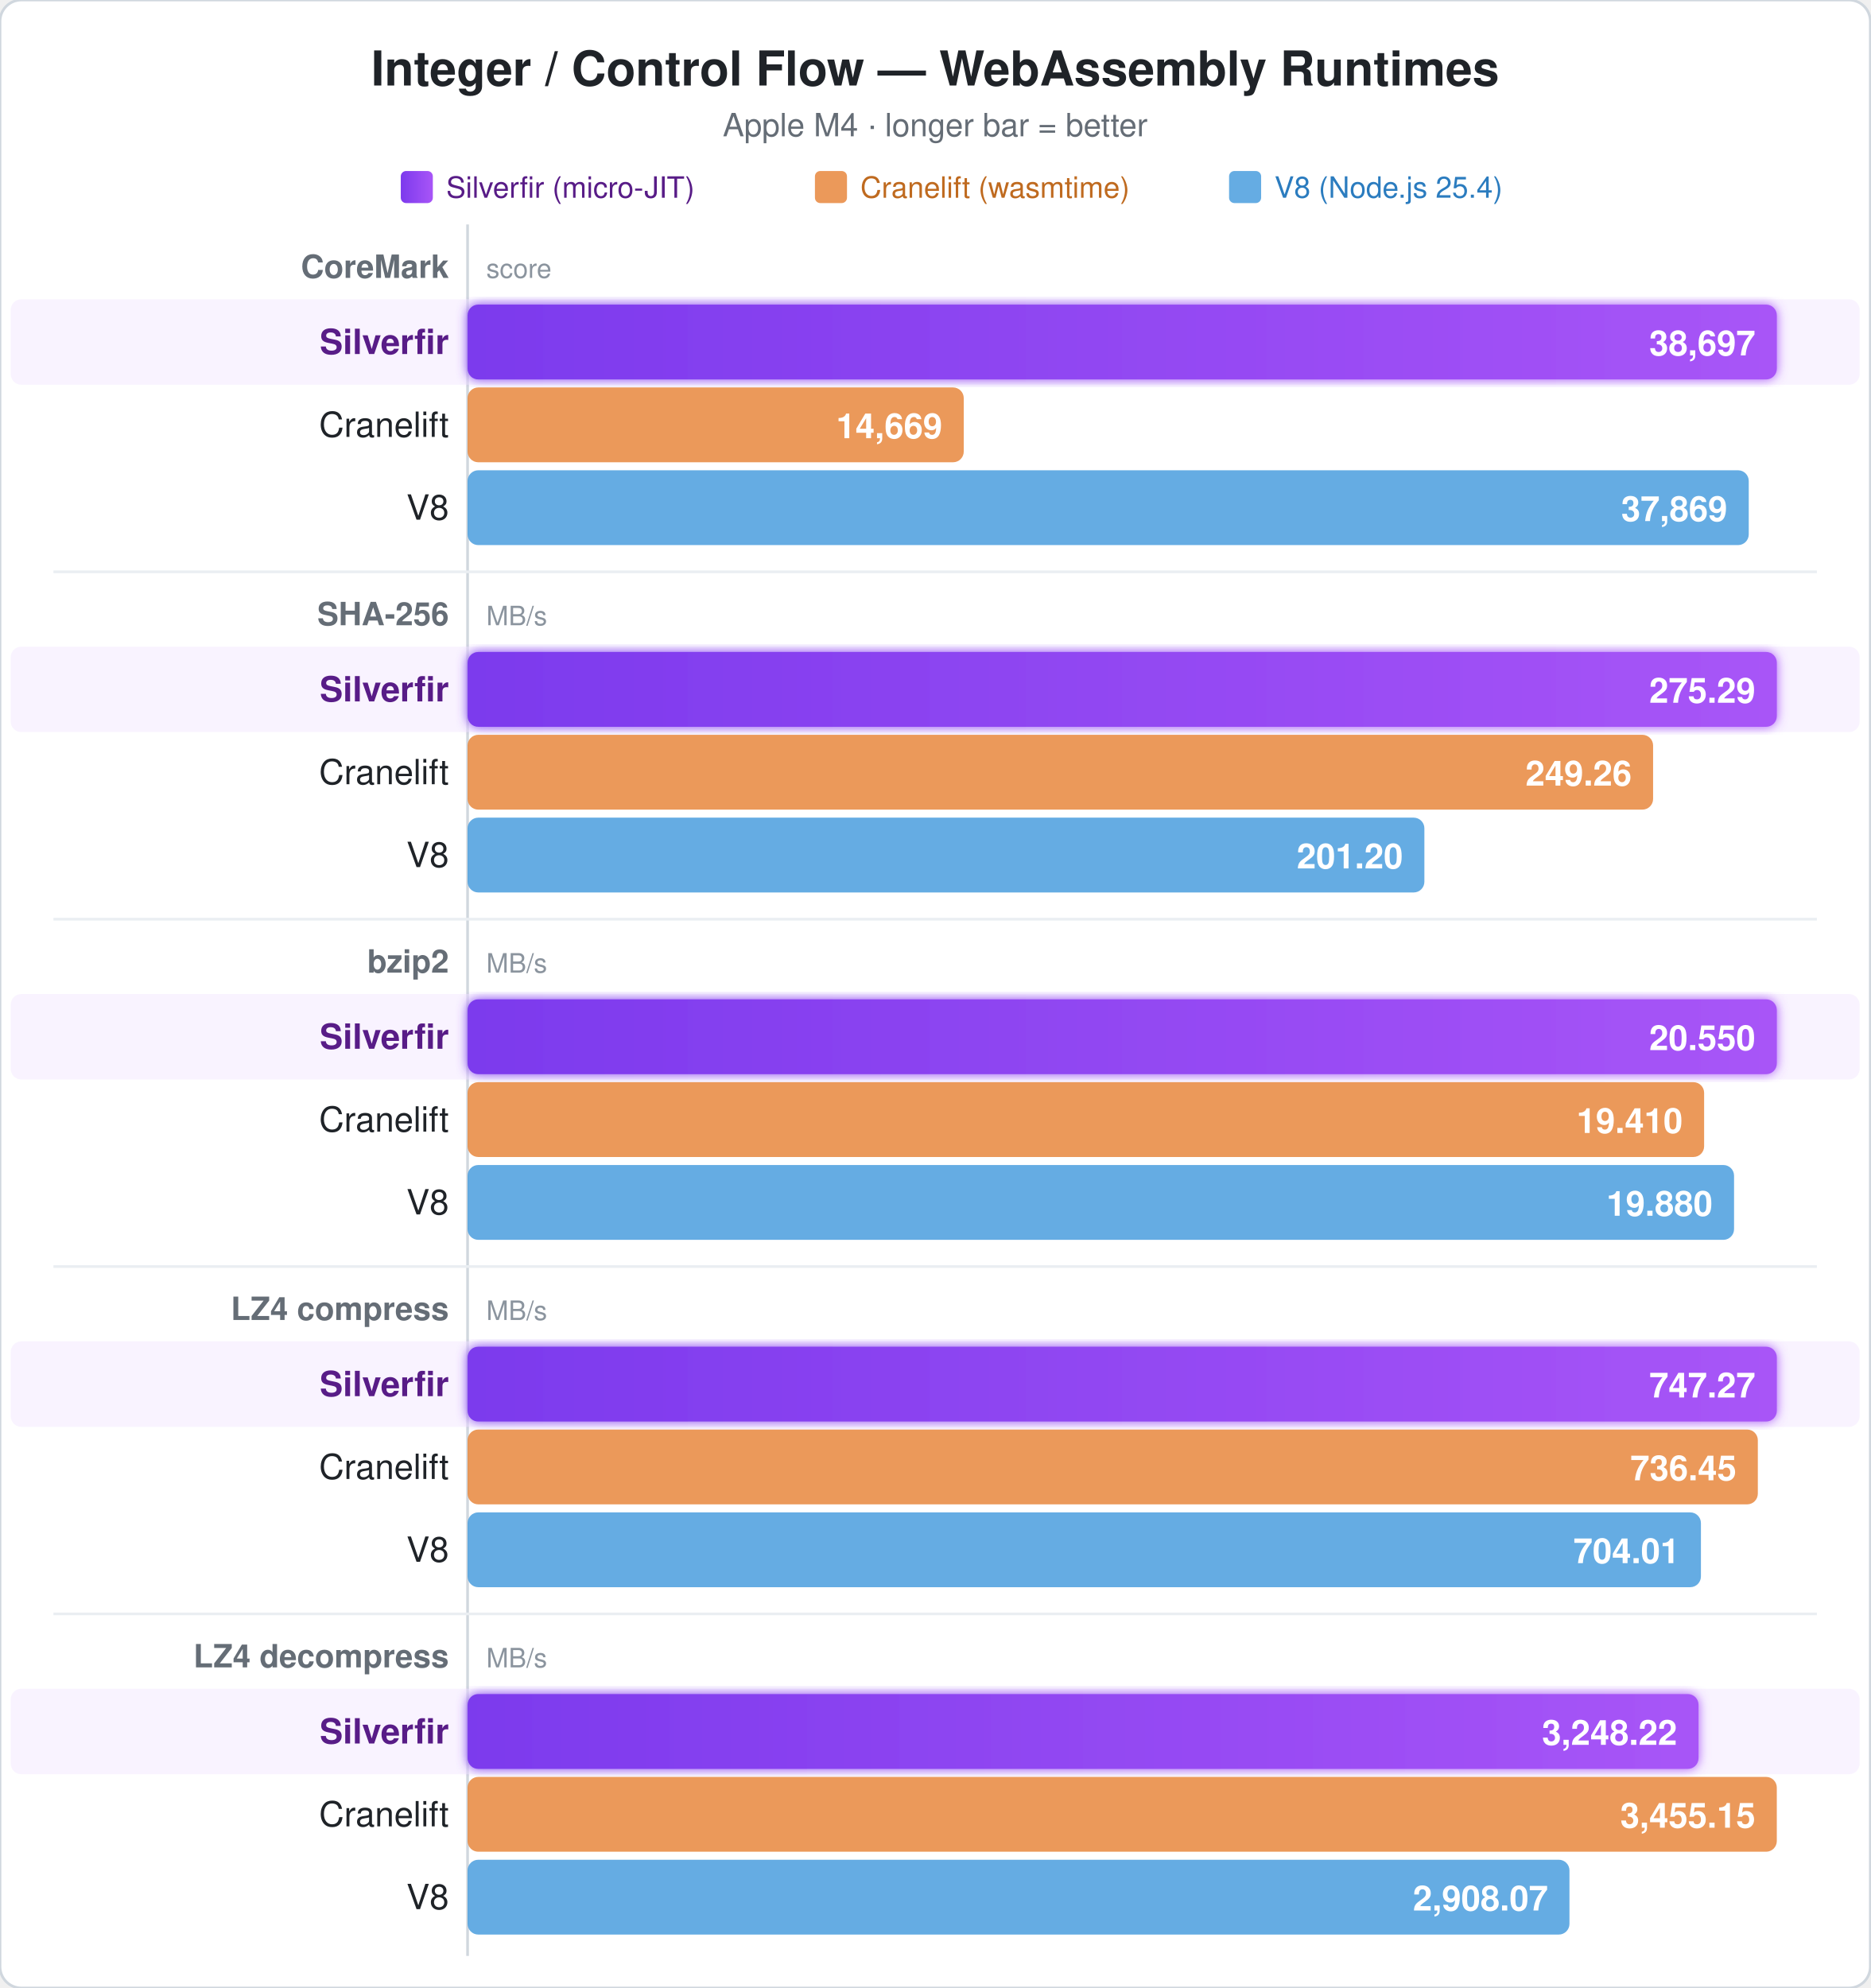
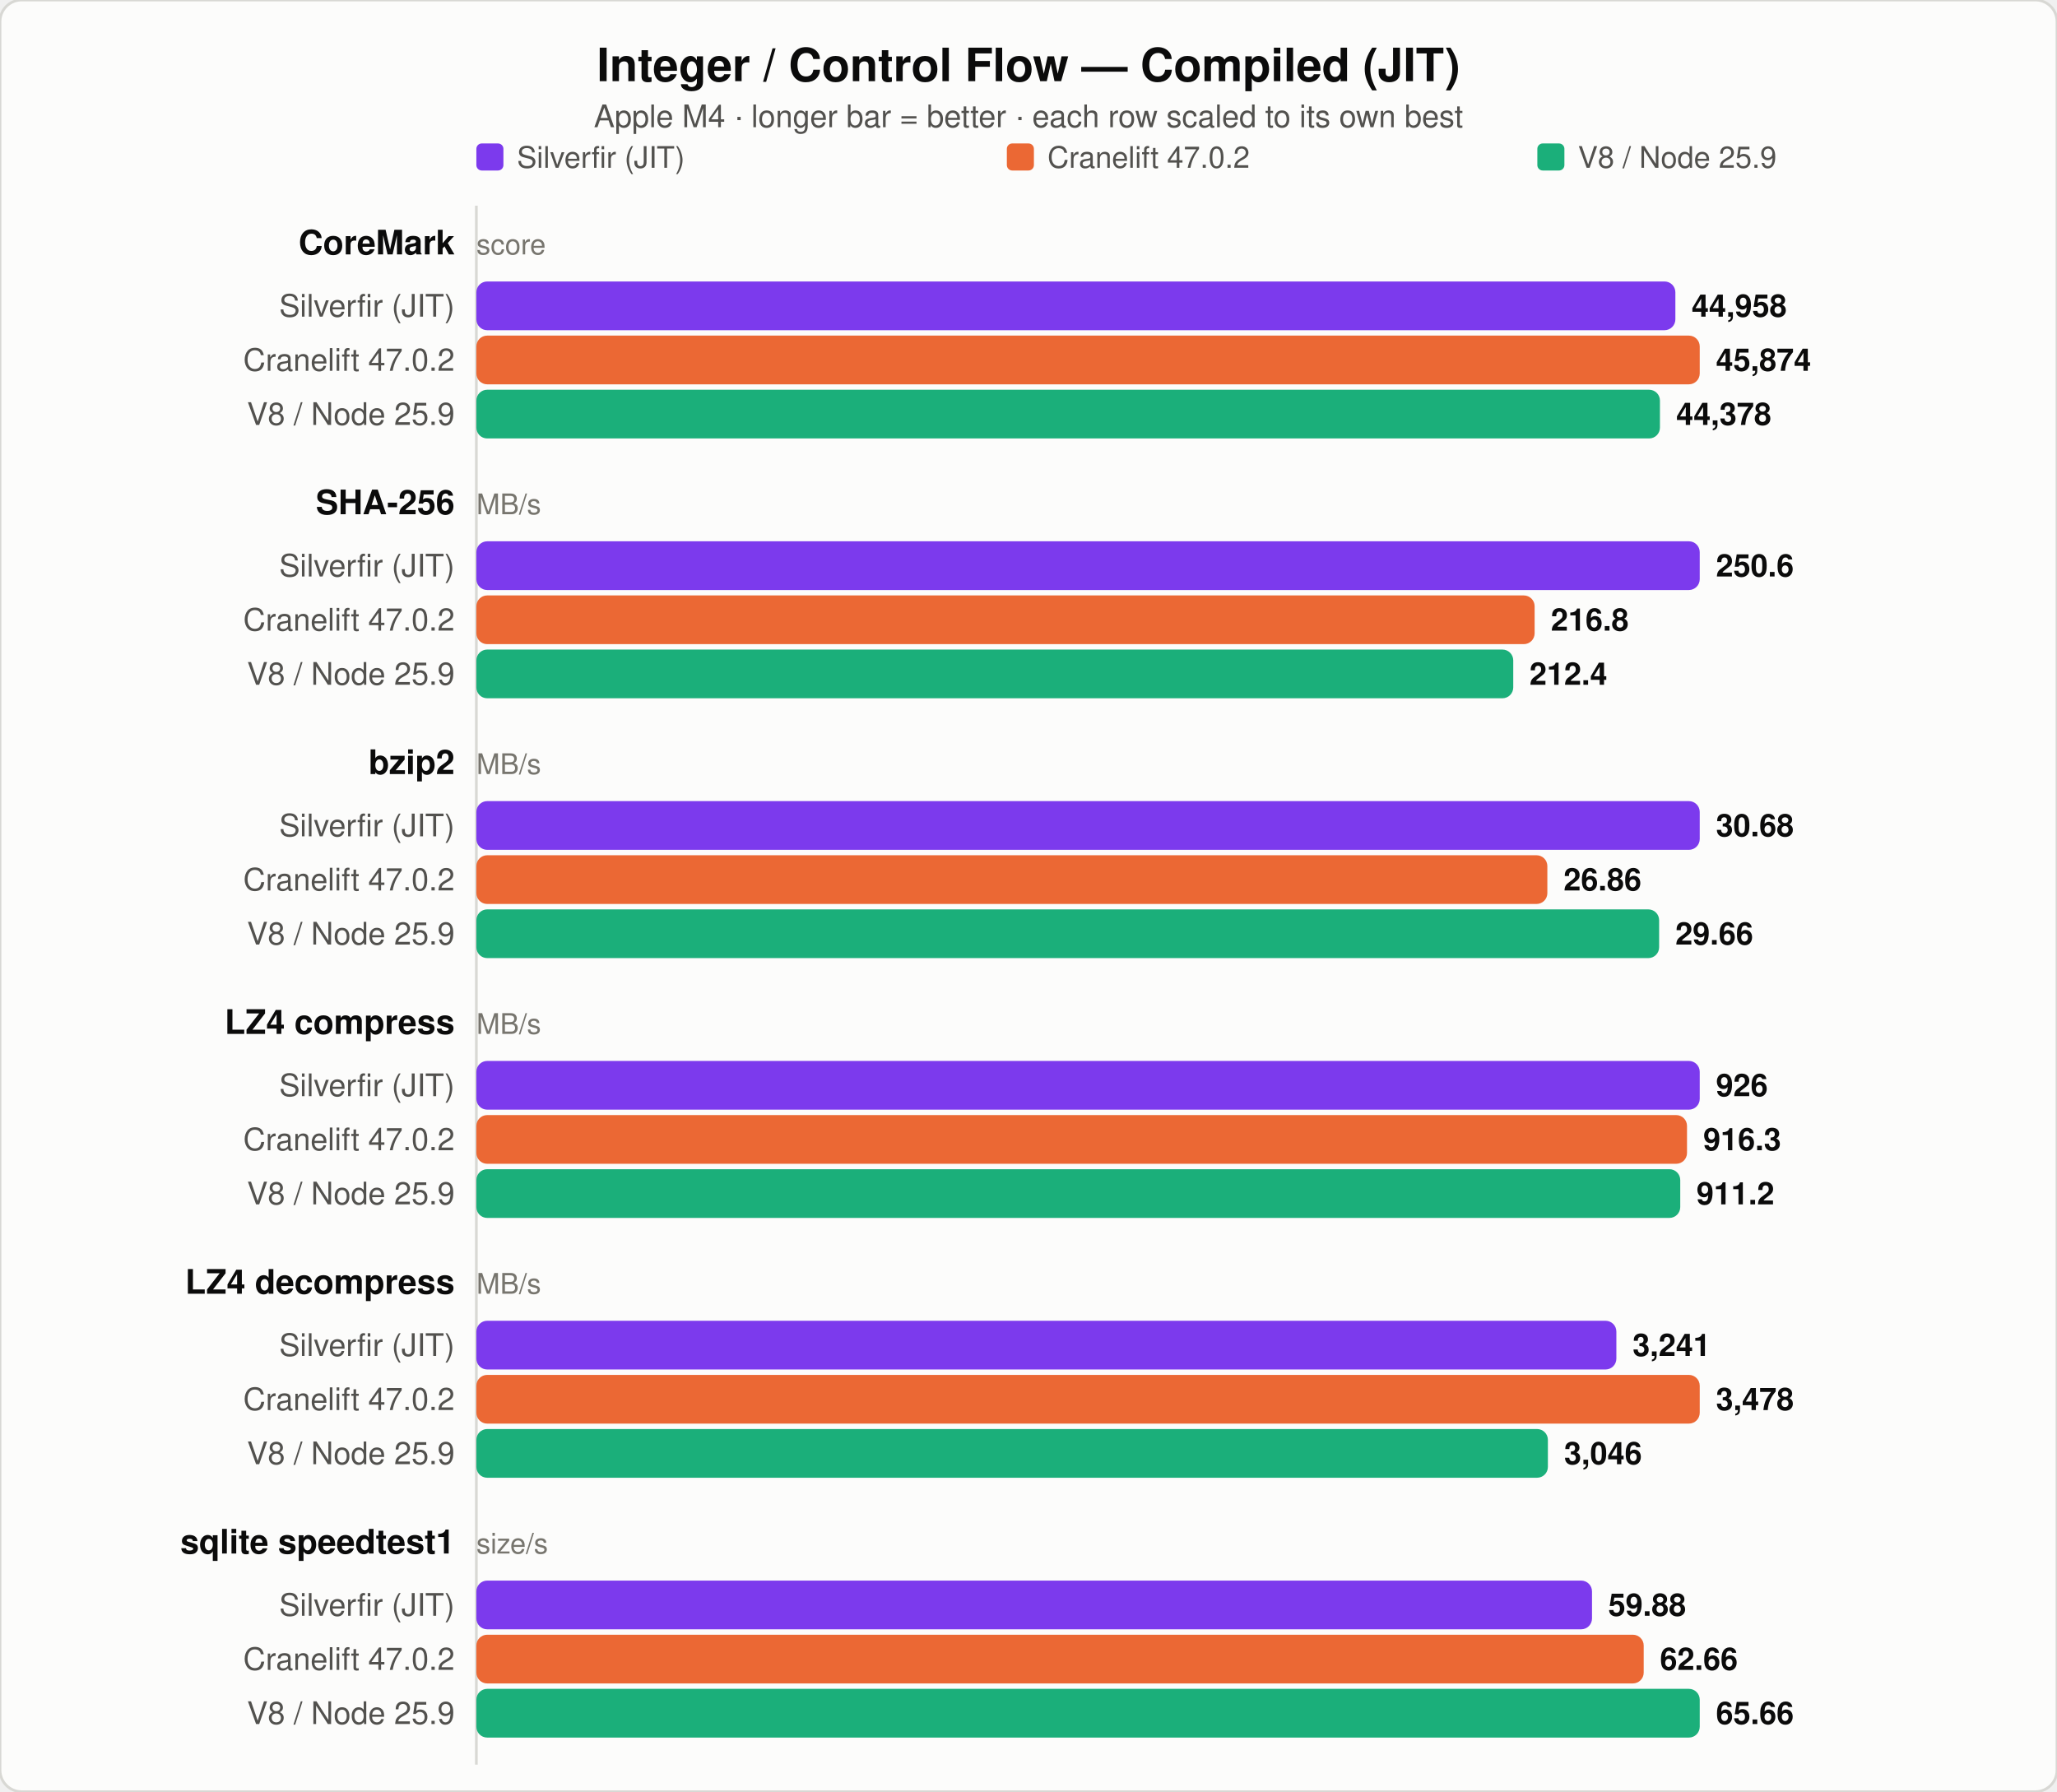
- <svg xmlns="http://www.w3.org/2000/svg" role="img" viewBox="0 0 700 744" width="700" height="744">
-   <defs>
-     <linearGradient id="hlGrad" x1="0" y1="0" x2="1" y2="0">
-       <stop offset="0%" stop-color="#7c3aed" />
-       <stop offset="100%" stop-color="#a855f7" />
-     </linearGradient>
-     <filter id="glow">
-       <feGaussianBlur stdDeviation="2" result="blur" />
-       <feMerge>
-         <feMergeNode in="blur" />
-         <feMergeNode in="SourceGraphic" />
-       </feMerge>
-     </filter>
-   </defs>
-   <rect width="700" height="744" rx="8" ry="8" fill="#ffffff" stroke="#d0d7de" stroke-width="1" />
-   <text x="350.0" y="32" text-anchor="middle" fill="#1f2328" font-family="Segoe UI,Helvetica,Arial,sans-serif" font-size="18" font-weight="600">Integer / Control Flow — WebAssembly Runtimes</text>
-   <text x="350.0" y="51" text-anchor="middle" fill="#656d76" font-family="Segoe UI,Helvetica,Arial,sans-serif" font-size="12">Apple M4  ·  longer bar = better</text>
-   <rect x="150.0" y="64" width="12" height="12" rx="2" fill="url(#hlGrad)" />
-   <text x="167.0" y="74" fill="#581c87" font-family="Segoe UI,Helvetica,Arial,sans-serif" font-size="11">Silverfir (micro-JIT)</text>
-   <rect x="305.0" y="64" width="12" height="12" rx="2" fill="#e8873d" opacity="0.85" />
-   <text x="322.0" y="74" fill="#bf6a1f" font-family="Segoe UI,Helvetica,Arial,sans-serif" font-size="11">Cranelift (wasmtime)</text>
-   <rect x="460.0" y="64" width="12" height="12" rx="2" fill="#4a9ede" opacity="0.85" />
-   <text x="477.0" y="74" fill="#2b7cbf" font-family="Segoe UI,Helvetica,Arial,sans-serif" font-size="11">V8 (Node.js 25.4)</text>
-   <line x1="175" y1="84" x2="175" y2="732" stroke="#d0d7de" stroke-width="1" />
-   <text x="168" y="104.0" text-anchor="end" fill="#656d76" font-family="Segoe UI,Helvetica,Arial,sans-serif" font-size="12" font-weight="600">CoreMark</text>
-   <text x="182" y="104.0" fill="#8b949e" font-family="Segoe UI,Helvetica,Arial,sans-serif" font-size="10">score</text>
-   <rect x="4" y="112" width="692" height="32" rx="4" fill="#f3e8ff" opacity="0.5" />
-   <text x="168" y="132.5" text-anchor="end" fill="#581c87" font-family="Segoe UI,Helvetica,Arial,sans-serif" font-size="13" font-weight="700">Silverfir</text>
-   <rect x="175" y="114" width="490.0" height="28" rx="4" fill="url(#hlGrad)" filter="url(#glow)">
-     <animate attributeName="width" from="0" to="490.0" dur="0.35s" fill="freeze" />
-   </rect>
-   <text x="657.0" y="133.0" text-anchor="end" fill="#ffffff" font-family="Segoe UI,Helvetica,Arial,sans-serif" font-size="13" font-weight="700">38,697</text>
-   <text x="168" y="163.5" text-anchor="end" fill="#1f2328" font-family="Segoe UI,Helvetica,Arial,sans-serif" font-size="13" font-weight="400">Cranelift</text>
-   <rect x="175" y="145" width="185.7" height="28" rx="4" fill="#e8873d" opacity="0.85">
-     <animate attributeName="width" from="0" to="185.7" dur="0.39s" fill="freeze" />
-   </rect>
-   <text x="352.7" y="164.0" text-anchor="end" fill="#ffffff" font-family="Segoe UI,Helvetica,Arial,sans-serif" font-size="13" font-weight="700">14,669</text>
-   <text x="168" y="194.5" text-anchor="end" fill="#1f2328" font-family="Segoe UI,Helvetica,Arial,sans-serif" font-size="13" font-weight="400">V8</text>
-   <rect x="175" y="176" width="479.5" height="28" rx="4" fill="#4a9ede" opacity="0.85">
-     <animate attributeName="width" from="0" to="479.5" dur="0.43s" fill="freeze" />
-   </rect>
-   <text x="646.5" y="195.0" text-anchor="end" fill="#ffffff" font-family="Segoe UI,Helvetica,Arial,sans-serif" font-size="13" font-weight="700">37,869</text>
-   <line x1="20" y1="214" x2="680" y2="214" stroke="#eaeef2" stroke-width="1" />
-   <text x="168" y="234.0" text-anchor="end" fill="#656d76" font-family="Segoe UI,Helvetica,Arial,sans-serif" font-size="12" font-weight="600">SHA-256</text>
-   <text x="182" y="234.0" fill="#8b949e" font-family="Segoe UI,Helvetica,Arial,sans-serif" font-size="10">MB/s</text>
-   <rect x="4" y="242" width="692" height="32" rx="4" fill="#f3e8ff" opacity="0.5" />
-   <text x="168" y="262.5" text-anchor="end" fill="#581c87" font-family="Segoe UI,Helvetica,Arial,sans-serif" font-size="13" font-weight="700">Silverfir</text>
-   <rect x="175" y="244" width="490.0" height="28" rx="4" fill="url(#hlGrad)" filter="url(#glow)">
-     <animate attributeName="width" from="0" to="490.0" dur="0.39s" fill="freeze" />
-   </rect>
-   <text x="657.0" y="263.0" text-anchor="end" fill="#ffffff" font-family="Segoe UI,Helvetica,Arial,sans-serif" font-size="13" font-weight="700">275.29</text>
-   <text x="168" y="293.5" text-anchor="end" fill="#1f2328" font-family="Segoe UI,Helvetica,Arial,sans-serif" font-size="13" font-weight="400">Cranelift</text>
-   <rect x="175" y="275" width="443.7" height="28" rx="4" fill="#e8873d" opacity="0.85">
-     <animate attributeName="width" from="0" to="443.7" dur="0.43s" fill="freeze" />
-   </rect>
-   <text x="610.7" y="294.0" text-anchor="end" fill="#ffffff" font-family="Segoe UI,Helvetica,Arial,sans-serif" font-size="13" font-weight="700">249.26</text>
-   <text x="168" y="324.5" text-anchor="end" fill="#1f2328" font-family="Segoe UI,Helvetica,Arial,sans-serif" font-size="13" font-weight="400">V8</text>
-   <rect x="175" y="306" width="358.1" height="28" rx="4" fill="#4a9ede" opacity="0.85">
-     <animate attributeName="width" from="0" to="358.1" dur="0.47s" fill="freeze" />
-   </rect>
-   <text x="525.1" y="325.0" text-anchor="end" fill="#ffffff" font-family="Segoe UI,Helvetica,Arial,sans-serif" font-size="13" font-weight="700">201.20</text>
-   <line x1="20" y1="344" x2="680" y2="344" stroke="#eaeef2" stroke-width="1" />
-   <text x="168" y="364.0" text-anchor="end" fill="#656d76" font-family="Segoe UI,Helvetica,Arial,sans-serif" font-size="12" font-weight="600">bzip2</text>
-   <text x="182" y="364.0" fill="#8b949e" font-family="Segoe UI,Helvetica,Arial,sans-serif" font-size="10">MB/s</text>
-   <rect x="4" y="372" width="692" height="32" rx="4" fill="#f3e8ff" opacity="0.5" />
-   <text x="168" y="392.5" text-anchor="end" fill="#581c87" font-family="Segoe UI,Helvetica,Arial,sans-serif" font-size="13" font-weight="700">Silverfir</text>
-   <rect x="175" y="374" width="490.0" height="28" rx="4" fill="url(#hlGrad)" filter="url(#glow)">
-     <animate attributeName="width" from="0" to="490.0" dur="0.43s" fill="freeze" />
-   </rect>
-   <text x="657.0" y="393.0" text-anchor="end" fill="#ffffff" font-family="Segoe UI,Helvetica,Arial,sans-serif" font-size="13" font-weight="700">20.550</text>
-   <text x="168" y="423.5" text-anchor="end" fill="#1f2328" font-family="Segoe UI,Helvetica,Arial,sans-serif" font-size="13" font-weight="400">Cranelift</text>
-   <rect x="175" y="405" width="462.8" height="28" rx="4" fill="#e8873d" opacity="0.85">
-     <animate attributeName="width" from="0" to="462.8" dur="0.47s" fill="freeze" />
-   </rect>
-   <text x="629.8" y="424.0" text-anchor="end" fill="#ffffff" font-family="Segoe UI,Helvetica,Arial,sans-serif" font-size="13" font-weight="700">19.410</text>
-   <text x="168" y="454.5" text-anchor="end" fill="#1f2328" font-family="Segoe UI,Helvetica,Arial,sans-serif" font-size="13" font-weight="400">V8</text>
-   <rect x="175" y="436" width="474.0" height="28" rx="4" fill="#4a9ede" opacity="0.85">
-     <animate attributeName="width" from="0" to="474.0" dur="0.51s" fill="freeze" />
-   </rect>
-   <text x="641.0" y="455.0" text-anchor="end" fill="#ffffff" font-family="Segoe UI,Helvetica,Arial,sans-serif" font-size="13" font-weight="700">19.880</text>
-   <line x1="20" y1="474" x2="680" y2="474" stroke="#eaeef2" stroke-width="1" />
-   <text x="168" y="494.0" text-anchor="end" fill="#656d76" font-family="Segoe UI,Helvetica,Arial,sans-serif" font-size="12" font-weight="600">LZ4 compress</text>
-   <text x="182" y="494.0" fill="#8b949e" font-family="Segoe UI,Helvetica,Arial,sans-serif" font-size="10">MB/s</text>
-   <rect x="4" y="502" width="692" height="32" rx="4" fill="#f3e8ff" opacity="0.5" />
-   <text x="168" y="522.5" text-anchor="end" fill="#581c87" font-family="Segoe UI,Helvetica,Arial,sans-serif" font-size="13" font-weight="700">Silverfir</text>
-   <rect x="175" y="504" width="490.0" height="28" rx="4" fill="url(#hlGrad)" filter="url(#glow)">
-     <animate attributeName="width" from="0" to="490.0" dur="0.47s" fill="freeze" />
-   </rect>
-   <text x="657.0" y="523.0" text-anchor="end" fill="#ffffff" font-family="Segoe UI,Helvetica,Arial,sans-serif" font-size="13" font-weight="700">747.27</text>
-   <text x="168" y="553.5" text-anchor="end" fill="#1f2328" font-family="Segoe UI,Helvetica,Arial,sans-serif" font-size="13" font-weight="400">Cranelift</text>
-   <rect x="175" y="535" width="482.9" height="28" rx="4" fill="#e8873d" opacity="0.85">
-     <animate attributeName="width" from="0" to="482.9" dur="0.51s" fill="freeze" />
-   </rect>
-   <text x="649.9" y="554.0" text-anchor="end" fill="#ffffff" font-family="Segoe UI,Helvetica,Arial,sans-serif" font-size="13" font-weight="700">736.45</text>
-   <text x="168" y="584.5" text-anchor="end" fill="#1f2328" font-family="Segoe UI,Helvetica,Arial,sans-serif" font-size="13" font-weight="400">V8</text>
-   <rect x="175" y="566" width="461.6" height="28" rx="4" fill="#4a9ede" opacity="0.85">
-     <animate attributeName="width" from="0" to="461.6" dur="0.55s" fill="freeze" />
-   </rect>
-   <text x="628.6" y="585.0" text-anchor="end" fill="#ffffff" font-family="Segoe UI,Helvetica,Arial,sans-serif" font-size="13" font-weight="700">704.01</text>
-   <line x1="20" y1="604" x2="680" y2="604" stroke="#eaeef2" stroke-width="1" />
-   <text x="168" y="624.0" text-anchor="end" fill="#656d76" font-family="Segoe UI,Helvetica,Arial,sans-serif" font-size="12" font-weight="600">LZ4 decompress</text>
-   <text x="182" y="624.0" fill="#8b949e" font-family="Segoe UI,Helvetica,Arial,sans-serif" font-size="10">MB/s</text>
-   <rect x="4" y="632" width="692" height="32" rx="4" fill="#f3e8ff" opacity="0.5" />
-   <text x="168" y="652.5" text-anchor="end" fill="#581c87" font-family="Segoe UI,Helvetica,Arial,sans-serif" font-size="13" font-weight="700">Silverfir</text>
-   <rect x="175" y="634" width="460.7" height="28" rx="4" fill="url(#hlGrad)" filter="url(#glow)">
-     <animate attributeName="width" from="0" to="460.7" dur="0.51s" fill="freeze" />
-   </rect>
-   <text x="627.7" y="653.0" text-anchor="end" fill="#ffffff" font-family="Segoe UI,Helvetica,Arial,sans-serif" font-size="13" font-weight="700">3,248.22</text>
-   <text x="168" y="683.5" text-anchor="end" fill="#1f2328" font-family="Segoe UI,Helvetica,Arial,sans-serif" font-size="13" font-weight="400">Cranelift</text>
-   <rect x="175" y="665" width="490.0" height="28" rx="4" fill="#e8873d" opacity="0.85">
-     <animate attributeName="width" from="0" to="490.0" dur="0.55s" fill="freeze" />
-   </rect>
-   <text x="657.0" y="684.0" text-anchor="end" fill="#ffffff" font-family="Segoe UI,Helvetica,Arial,sans-serif" font-size="13" font-weight="700">3,455.15</text>
-   <text x="168" y="714.5" text-anchor="end" fill="#1f2328" font-family="Segoe UI,Helvetica,Arial,sans-serif" font-size="13" font-weight="400">V8</text>
-   <rect x="175" y="696" width="412.4" height="28" rx="4" fill="#4a9ede" opacity="0.85">
-     <animate attributeName="width" from="0" to="412.4" dur="0.59s" fill="freeze" />
-   </rect>
-   <text x="579.4" y="715.0" text-anchor="end" fill="#ffffff" font-family="Segoe UI,Helvetica,Arial,sans-serif" font-size="13" font-weight="700">2,908.07</text>
+ <svg xmlns="http://www.w3.org/2000/svg" role="img" viewBox="0 0 760 662" width="760" height="662">
+   <style>
+     text     { font-family: -apple-system, "Segoe UI", Helvetica, Arial, sans-serif; }
+     .surface { fill: #fcfcfb; stroke: #d8d8d4; }
+     .title   { fill: #0b0b0b; font-size: 17px; font-weight: 600; }
+     .sub     { fill: #52514e; font-size: 11.5px; }
+     .metric  { fill: #0b0b0b; font-size: 12.5px; font-weight: 600; }
+     .unit    { fill: #77756e; font-size: 10.5px; }
+     .note    { fill: #77756e; font-size: 10px; font-style: italic; }
+     .name    { fill: #52514e; font-size: 11.5px; }
+     .legend  { fill: #52514e; font-size: 11px; }
+     .val     { fill: #0b0b0b; font-size: 11.5px; font-weight: 600; }
+     .rule    { stroke: #e4e4e0; stroke-width: 1; stroke-dasharray: 2 3; }
+     .axis    { stroke: #d8d8d4; stroke-width: 1; }
+     .s-sf { fill: #7c3aed; }
+     .s-cl { fill: #eb6834; }
+     .s-v8 { fill: #1baf7a; }
+     .s-si { fill: #a855f7; }
+     .s-w3 { fill: #eda100; }
+     .s-wi { fill: #4a9ede; }
+     @media (prefers-color-scheme: dark) {
+       .surface { fill: #1a1a19; stroke: #3a3a37; }
+       .title, .metric { fill: #ffffff; }
+       .sub, .name, .legend { fill: #c3c2b7; }
+       .val     { fill: #ffffff; }
+       .unit, .note { fill: #96958c; }
+       .rule    { stroke: #3a3a37; }
+       .axis    { stroke: #3a3a37; }
+       .s-sf { fill: #8b5cf6; }
+       .s-cl { fill: #d95926; }
+       .s-v8 { fill: #199e70; }
+       .s-si { fill: #9085e9; }
+       .s-w3 { fill: #c98500; }
+       .s-wi { fill: #3987e5; }
+     }
+   </style>
+   <rect class="surface" width="760" height="662" rx="8" ry="8" stroke-width="1" />
+   <text class="title" x="380" y="30" text-anchor="middle">Integer / Control Flow — Compiled (JIT)</text>
+   <text class="sub" x="380" y="47" text-anchor="middle">Apple M4 · longer bar = better · each row scaled to its own best</text>
+   <rect class="s-sf" x="176" y="53" width="10" height="10" rx="2" />
+   <text class="legend" x="191" y="62">Silverfir (JIT)</text>
+   <rect class="s-cl" x="372" y="53" width="10" height="10" rx="2" />
+   <text class="legend" x="387" y="62">Cranelift 47.0.2</text>
+   <rect class="s-v8" x="568" y="53" width="10" height="10" rx="2" />
+   <text class="legend" x="583" y="62">V8 / Node 25.9</text>
+   <line class="axis" x1="176" y1="76" x2="176" y2="652" />
+   <text class="metric" x="168" y="94" text-anchor="end">CoreMark</text>
+   <text class="unit" x="176" y="94">score</text>
+   <text class="name" x="168" y="117" text-anchor="end">Silverfir (JIT)</text>
+   <rect class="s-sf" x="176" y="104" width="443.0" height="18" rx="4" />
+   <text class="val" x="625.0" y="117">44,958</text>
+   <text class="name" x="168" y="137" text-anchor="end">Cranelift 47.0.2</text>
+   <rect class="s-cl" x="176" y="124" width="452.0" height="18" rx="4" />
+   <text class="val" x="634.0" y="137">45,874</text>
+   <text class="name" x="168" y="157" text-anchor="end">V8 / Node 25.9</text>
+   <rect class="s-v8" x="176" y="144" width="437.3" height="18" rx="4" />
+   <text class="val" x="619.3" y="157">44,378</text>
+   <text class="metric" x="168" y="190" text-anchor="end">SHA-256</text>
+   <text class="unit" x="176" y="190">MB/s</text>
+   <text class="name" x="168" y="213" text-anchor="end">Silverfir (JIT)</text>
+   <rect class="s-sf" x="176" y="200" width="452.0" height="18" rx="4" />
+   <text class="val" x="634.0" y="213">250.6</text>
+   <text class="name" x="168" y="233" text-anchor="end">Cranelift 47.0.2</text>
+   <rect class="s-cl" x="176" y="220" width="391.0" height="18" rx="4" />
+   <text class="val" x="573.0" y="233">216.8</text>
+   <text class="name" x="168" y="253" text-anchor="end">V8 / Node 25.9</text>
+   <rect class="s-v8" x="176" y="240" width="383.1" height="18" rx="4" />
+   <text class="val" x="565.1" y="253">212.4</text>
+   <text class="metric" x="168" y="286" text-anchor="end">bzip2</text>
+   <text class="unit" x="176" y="286">MB/s</text>
+   <text class="name" x="168" y="309" text-anchor="end">Silverfir (JIT)</text>
+   <rect class="s-sf" x="176" y="296" width="452.0" height="18" rx="4" />
+   <text class="val" x="634.0" y="309">30.68</text>
+   <text class="name" x="168" y="329" text-anchor="end">Cranelift 47.0.2</text>
+   <rect class="s-cl" x="176" y="316" width="395.7" height="18" rx="4" />
+   <text class="val" x="577.7" y="329">26.86</text>
+   <text class="name" x="168" y="349" text-anchor="end">V8 / Node 25.9</text>
+   <rect class="s-v8" x="176" y="336" width="437.0" height="18" rx="4" />
+   <text class="val" x="619.0" y="349">29.66</text>
+   <text class="metric" x="168" y="382" text-anchor="end">LZ4 compress</text>
+   <text class="unit" x="176" y="382">MB/s</text>
+   <text class="name" x="168" y="405" text-anchor="end">Silverfir (JIT)</text>
+   <rect class="s-sf" x="176" y="392" width="452.0" height="18" rx="4" />
+   <text class="val" x="634.0" y="405">926</text>
+   <text class="name" x="168" y="425" text-anchor="end">Cranelift 47.0.2</text>
+   <rect class="s-cl" x="176" y="412" width="447.3" height="18" rx="4" />
+   <text class="val" x="629.3" y="425">916.3</text>
+   <text class="name" x="168" y="445" text-anchor="end">V8 / Node 25.9</text>
+   <rect class="s-v8" x="176" y="432" width="444.8" height="18" rx="4" />
+   <text class="val" x="626.8" y="445">911.2</text>
+   <text class="metric" x="168" y="478" text-anchor="end">LZ4 decompress</text>
+   <text class="unit" x="176" y="478">MB/s</text>
+   <text class="name" x="168" y="501" text-anchor="end">Silverfir (JIT)</text>
+   <rect class="s-sf" x="176" y="488" width="421.2" height="18" rx="4" />
+   <text class="val" x="603.2" y="501">3,241</text>
+   <text class="name" x="168" y="521" text-anchor="end">Cranelift 47.0.2</text>
+   <rect class="s-cl" x="176" y="508" width="452.0" height="18" rx="4" />
+   <text class="val" x="634.0" y="521">3,478</text>
+   <text class="name" x="168" y="541" text-anchor="end">V8 / Node 25.9</text>
+   <rect class="s-v8" x="176" y="528" width="395.9" height="18" rx="4" />
+   <text class="val" x="577.9" y="541">3,046</text>
+   <text class="metric" x="168" y="574" text-anchor="end">sqlite speedtest1</text>
+   <text class="unit" x="176" y="574">size/s</text>
+   <text class="name" x="168" y="597" text-anchor="end">Silverfir (JIT)</text>
+   <rect class="s-sf" x="176" y="584" width="412.2" height="18" rx="4" />
+   <text class="val" x="594.2" y="597">59.88</text>
+   <text class="name" x="168" y="617" text-anchor="end">Cranelift 47.0.2</text>
+   <rect class="s-cl" x="176" y="604" width="431.3" height="18" rx="4" />
+   <text class="val" x="613.3" y="617">62.66</text>
+   <text class="name" x="168" y="637" text-anchor="end">V8 / Node 25.9</text>
+   <rect class="s-v8" x="176" y="624" width="452.0" height="18" rx="4" />
+   <text class="val" x="634.0" y="637">65.66</text>
</svg>
